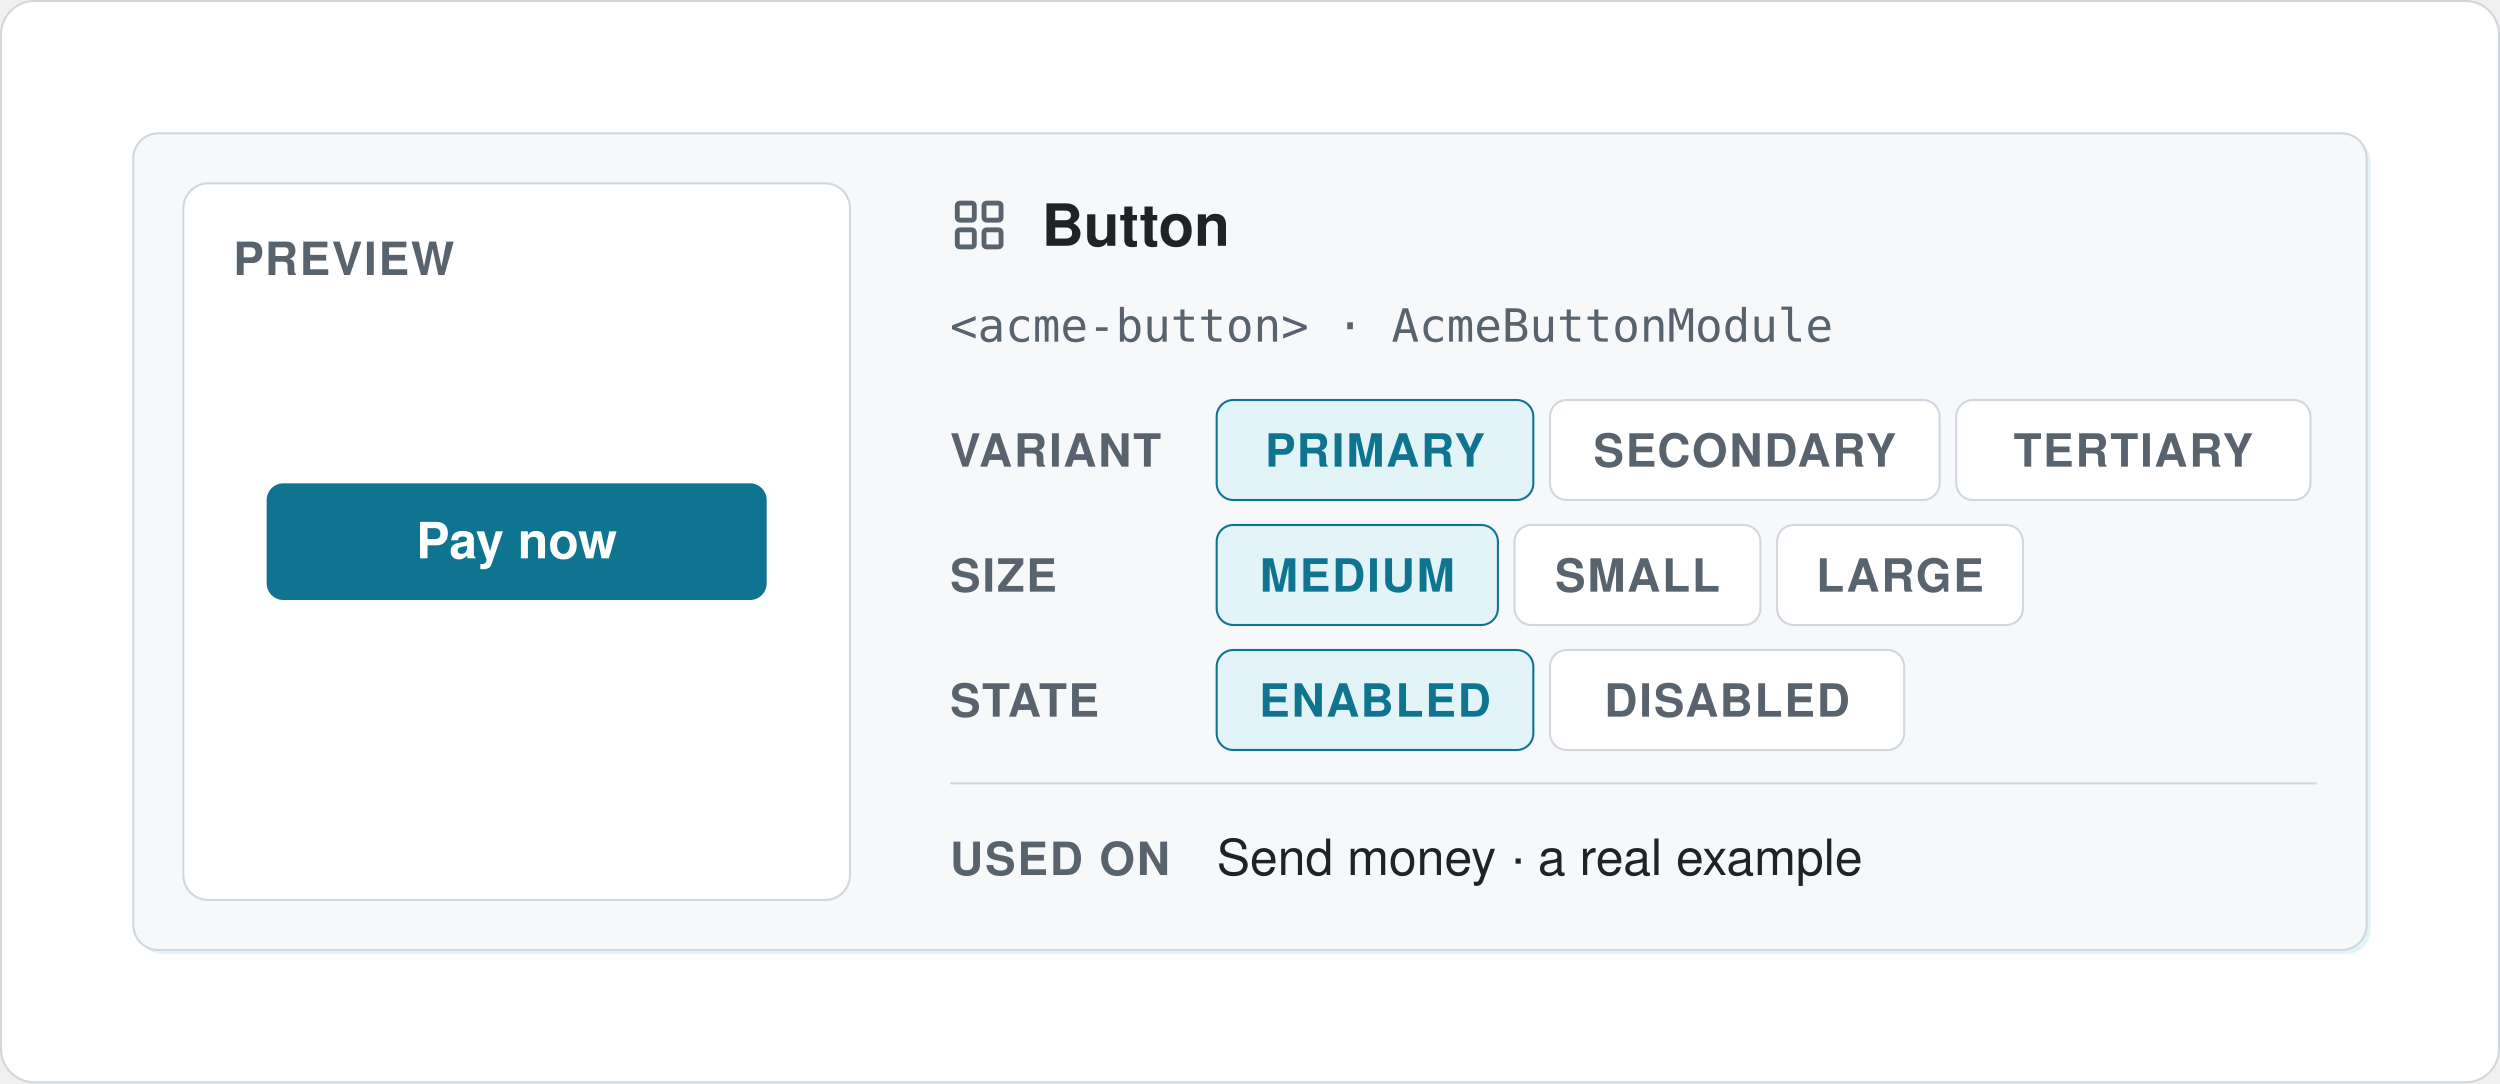
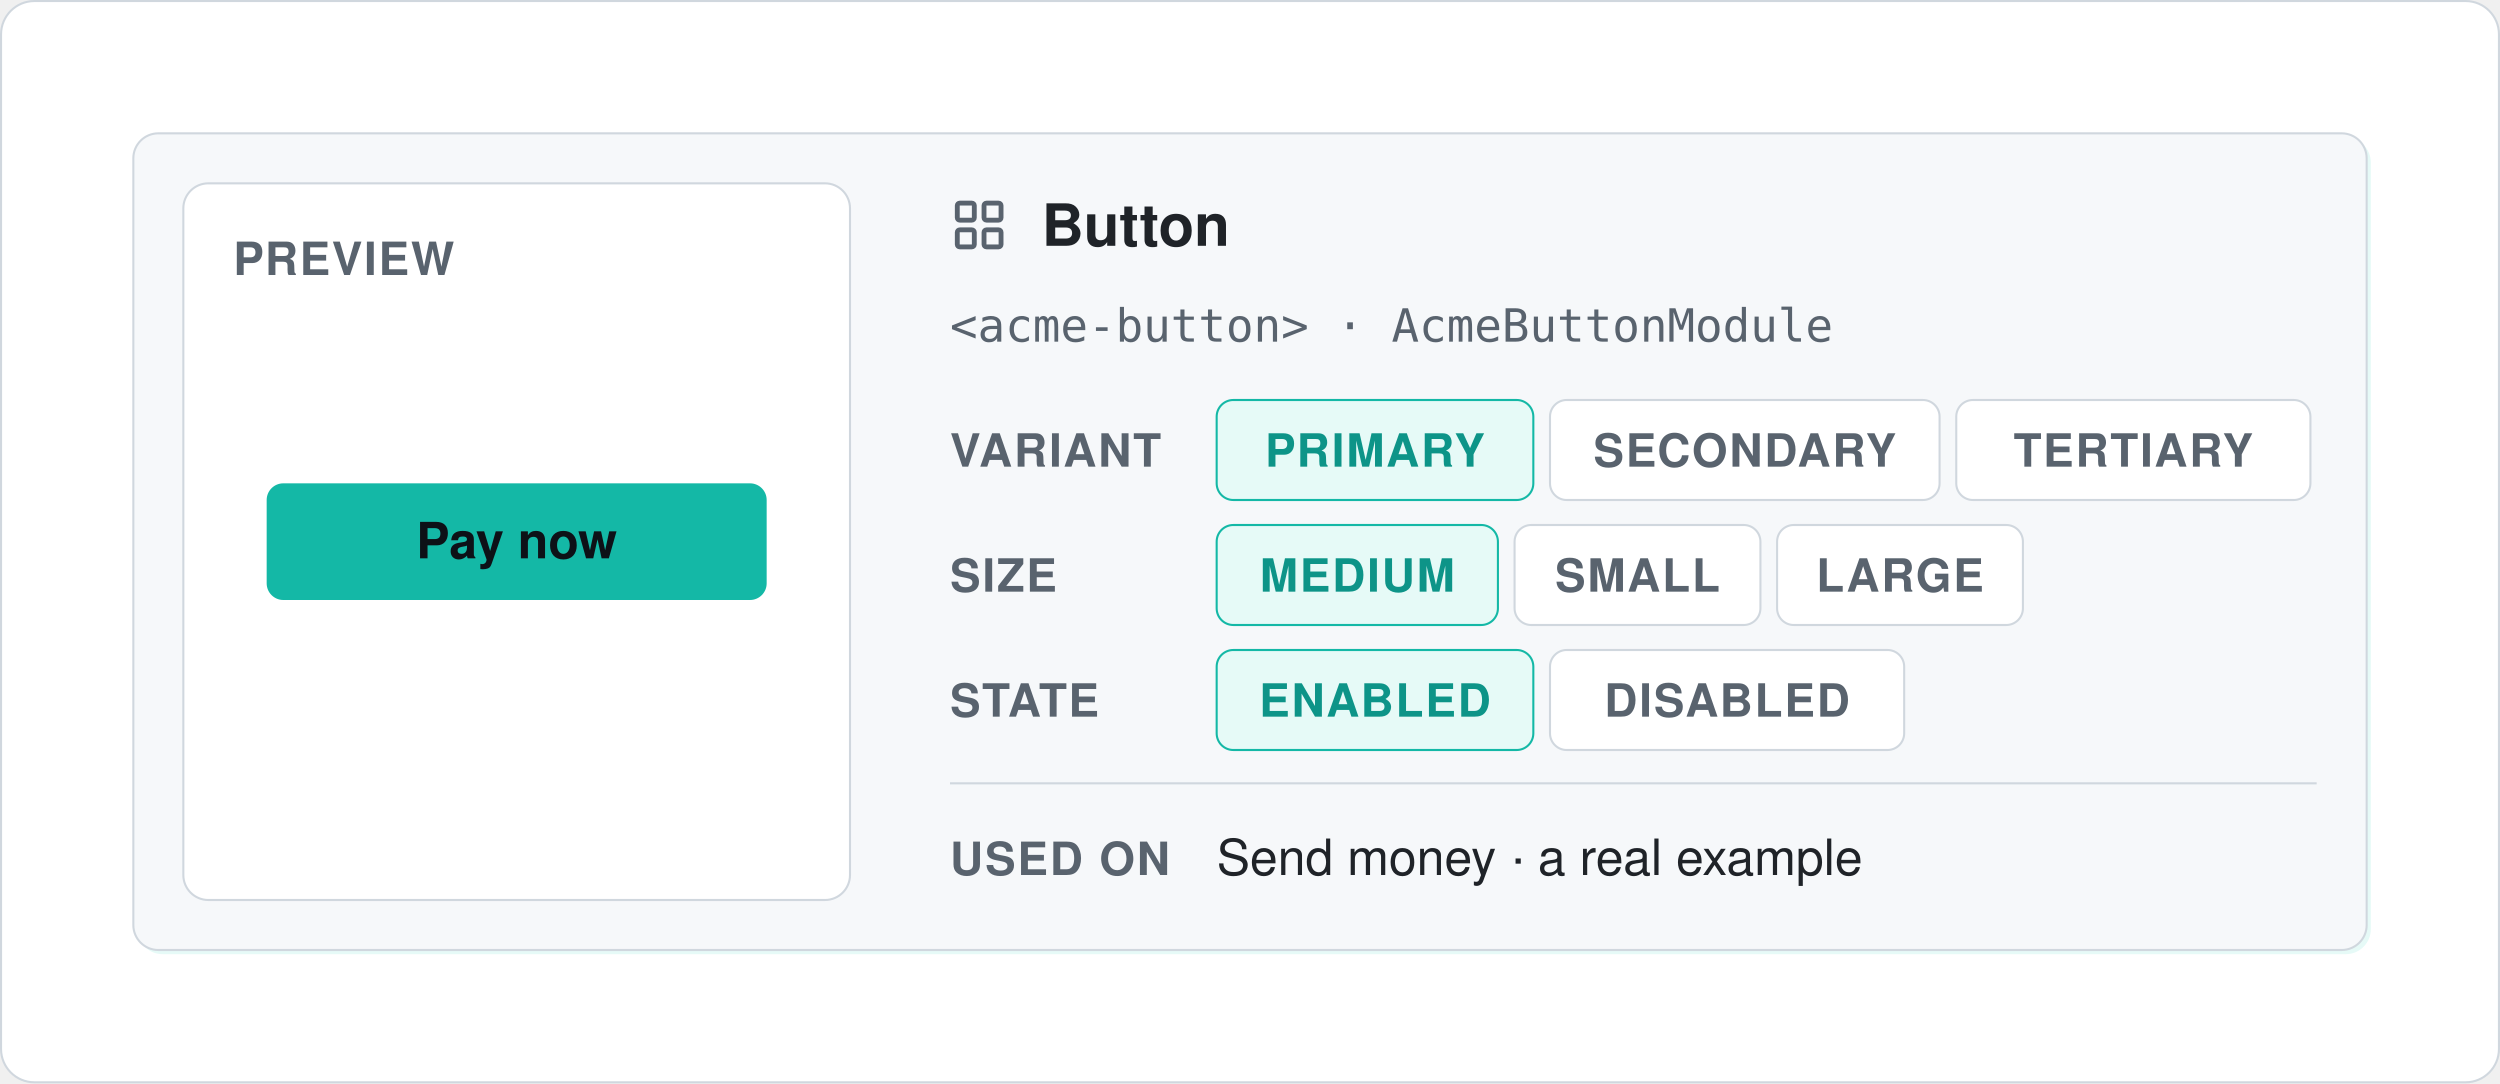
<svg xmlns="http://www.w3.org/2000/svg" width="1200" height="520" viewBox="0 0 1200 520" role="img" aria-labelledby="t d">
  <rect x="0.5" y="0.5" width="1199" height="519" rx="16" fill="#FFFFFF" stroke="#D0D7DE" stroke-width="1" />
-   <rect x="66" y="66" width="1072" height="392" rx="12" fill="#E3F4F8" />
+   <rect x="66" y="66" width="1072" height="392" rx="12" fill="#E6FAF7" />
  <rect x="64" y="64" width="1072" height="392" rx="12" fill="#F6F8FA" stroke="#D0D7DE" stroke-width="1" />
  <rect x="88" y="88" width="320" height="344" rx="12" fill="#FFFFFF" stroke="#D0D7DE" stroke-width="1" />
  <text x="112" y="132" font-family="-apple-system,'Segoe UI',Helvetica,Arial,sans-serif" font-size="22" font-weight="600" fill="#59636E" text-anchor="start" letter-spacing="0.04em">PREVIEW</text>
-   <rect x="128" y="232.0" width="240" height="56" rx="8" fill="#0E7490" />
-   <text x="248" y="268.0" font-family="-apple-system,'Segoe UI',Helvetica,Arial,sans-serif" font-size="24" font-weight="600" fill="#FFFFFF" text-anchor="middle">Pay now</text>
+   <rect x="128" y="232.0" width="240" height="56" rx="8" fill="#14B8A6" />
+   <text x="248" y="268.0" font-family="-apple-system,'Segoe UI',Helvetica,Arial,sans-serif" font-size="24" font-weight="600" fill="#0D1117" text-anchor="middle">Pay now</text>
  <g transform="translate(456 94) scale(1.166667)" fill="none" stroke="#59636E" stroke-width="2" stroke-linecap="round" stroke-linejoin="round">
    <rect width="7" height="7" x="3" y="3" rx="1" />
    <rect width="7" height="7" x="14" y="3" rx="1" />
    <rect width="7" height="7" x="14" y="14" rx="1" />
    <rect width="7" height="7" x="3" y="14" rx="1" />
  </g>
  <text x="500" y="118" font-family="-apple-system,'Segoe UI',Helvetica,Arial,sans-serif" font-size="28" font-weight="600" fill="#1F2328" text-anchor="start">Button</text>
  <text x="456" y="164" font-family="ui-monospace,SFMono-Regular,Menlo,monospace" font-size="22" font-weight="400" fill="#59636E" text-anchor="start">&lt;acme-button&gt; · AcmeButtonModule</text>
  <text x="456" y="224" font-family="-apple-system,'Segoe UI',Helvetica,Arial,sans-serif" font-size="22" font-weight="600" fill="#59636E" text-anchor="start" letter-spacing="0.04em">VARIANT</text>
-   <rect x="584" y="192" width="152" height="48" rx="8" fill="#E3F4F8" stroke="#0E7490" stroke-width="1" />
-   <text x="660.0" y="224" font-family="-apple-system,'Segoe UI',Helvetica,Arial,sans-serif" font-size="22" font-weight="600" fill="#0E7490" text-anchor="middle" letter-spacing="0.04em">PRIMARY</text>
+   <rect x="584" y="192" width="152" height="48" rx="8" fill="#E6FAF7" stroke="#14B8A6" stroke-width="1" />
+   <text x="660.0" y="224" font-family="-apple-system,'Segoe UI',Helvetica,Arial,sans-serif" font-size="22" font-weight="600" fill="#0D9488" text-anchor="middle" letter-spacing="0.04em">PRIMARY</text>
  <rect x="744" y="192" width="187" height="48" rx="8" fill="#FFFFFF" stroke="#D0D7DE" stroke-width="1" />
  <text x="837.5" y="224" font-family="-apple-system,'Segoe UI',Helvetica,Arial,sans-serif" font-size="22" font-weight="600" fill="#59636E" text-anchor="middle" letter-spacing="0.04em">SECONDARY</text>
  <rect x="939" y="192" width="170" height="48" rx="8" fill="#FFFFFF" stroke="#D0D7DE" stroke-width="1" />
  <text x="1024.0" y="224" font-family="-apple-system,'Segoe UI',Helvetica,Arial,sans-serif" font-size="22" font-weight="600" fill="#59636E" text-anchor="middle" letter-spacing="0.04em">TERTIARY</text>
  <text x="456" y="284" font-family="-apple-system,'Segoe UI',Helvetica,Arial,sans-serif" font-size="22" font-weight="600" fill="#59636E" text-anchor="start" letter-spacing="0.04em">SIZE</text>
-   <rect x="584" y="252" width="135" height="48" rx="8" fill="#E3F4F8" stroke="#0E7490" stroke-width="1" />
-   <text x="651.5" y="284" font-family="-apple-system,'Segoe UI',Helvetica,Arial,sans-serif" font-size="22" font-weight="600" fill="#0E7490" text-anchor="middle" letter-spacing="0.04em">MEDIUM</text>
+   <rect x="584" y="252" width="135" height="48" rx="8" fill="#E6FAF7" stroke="#14B8A6" stroke-width="1" />
+   <text x="651.5" y="284" font-family="-apple-system,'Segoe UI',Helvetica,Arial,sans-serif" font-size="22" font-weight="600" fill="#0D9488" text-anchor="middle" letter-spacing="0.04em">MEDIUM</text>
  <rect x="727" y="252" width="118" height="48" rx="8" fill="#FFFFFF" stroke="#D0D7DE" stroke-width="1" />
  <text x="786.0" y="284" font-family="-apple-system,'Segoe UI',Helvetica,Arial,sans-serif" font-size="22" font-weight="600" fill="#59636E" text-anchor="middle" letter-spacing="0.04em">SMALL</text>
  <rect x="853" y="252" width="118" height="48" rx="8" fill="#FFFFFF" stroke="#D0D7DE" stroke-width="1" />
  <text x="912.0" y="284" font-family="-apple-system,'Segoe UI',Helvetica,Arial,sans-serif" font-size="22" font-weight="600" fill="#59636E" text-anchor="middle" letter-spacing="0.04em">LARGE</text>
  <text x="456" y="344" font-family="-apple-system,'Segoe UI',Helvetica,Arial,sans-serif" font-size="22" font-weight="600" fill="#59636E" text-anchor="start" letter-spacing="0.04em">STATE</text>
-   <rect x="584" y="312" width="152" height="48" rx="8" fill="#E3F4F8" stroke="#0E7490" stroke-width="1" />
-   <text x="660.0" y="344" font-family="-apple-system,'Segoe UI',Helvetica,Arial,sans-serif" font-size="22" font-weight="600" fill="#0E7490" text-anchor="middle" letter-spacing="0.04em">ENABLED</text>
+   <rect x="584" y="312" width="152" height="48" rx="8" fill="#E6FAF7" stroke="#14B8A6" stroke-width="1" />
+   <text x="660.0" y="344" font-family="-apple-system,'Segoe UI',Helvetica,Arial,sans-serif" font-size="22" font-weight="600" fill="#0D9488" text-anchor="middle" letter-spacing="0.04em">ENABLED</text>
  <rect x="744" y="312" width="170" height="48" rx="8" fill="#FFFFFF" stroke="#D0D7DE" stroke-width="1" />
  <text x="829.0" y="344" font-family="-apple-system,'Segoe UI',Helvetica,Arial,sans-serif" font-size="22" font-weight="600" fill="#59636E" text-anchor="middle" letter-spacing="0.04em">DISABLED</text>
  <line x1="456" y1="376" x2="1112" y2="376" stroke="#D0D7DE" stroke-width="1" />
  <text x="456" y="420" font-family="-apple-system,'Segoe UI',Helvetica,Arial,sans-serif" font-size="22" font-weight="600" fill="#59636E" text-anchor="start" letter-spacing="0.04em">USED ON</text>
  <text x="584" y="420" font-family="-apple-system,'Segoe UI',Helvetica,Arial,sans-serif" font-size="24" font-weight="400" fill="#1F2328" text-anchor="start">Send money · a real example</text>
</svg>
